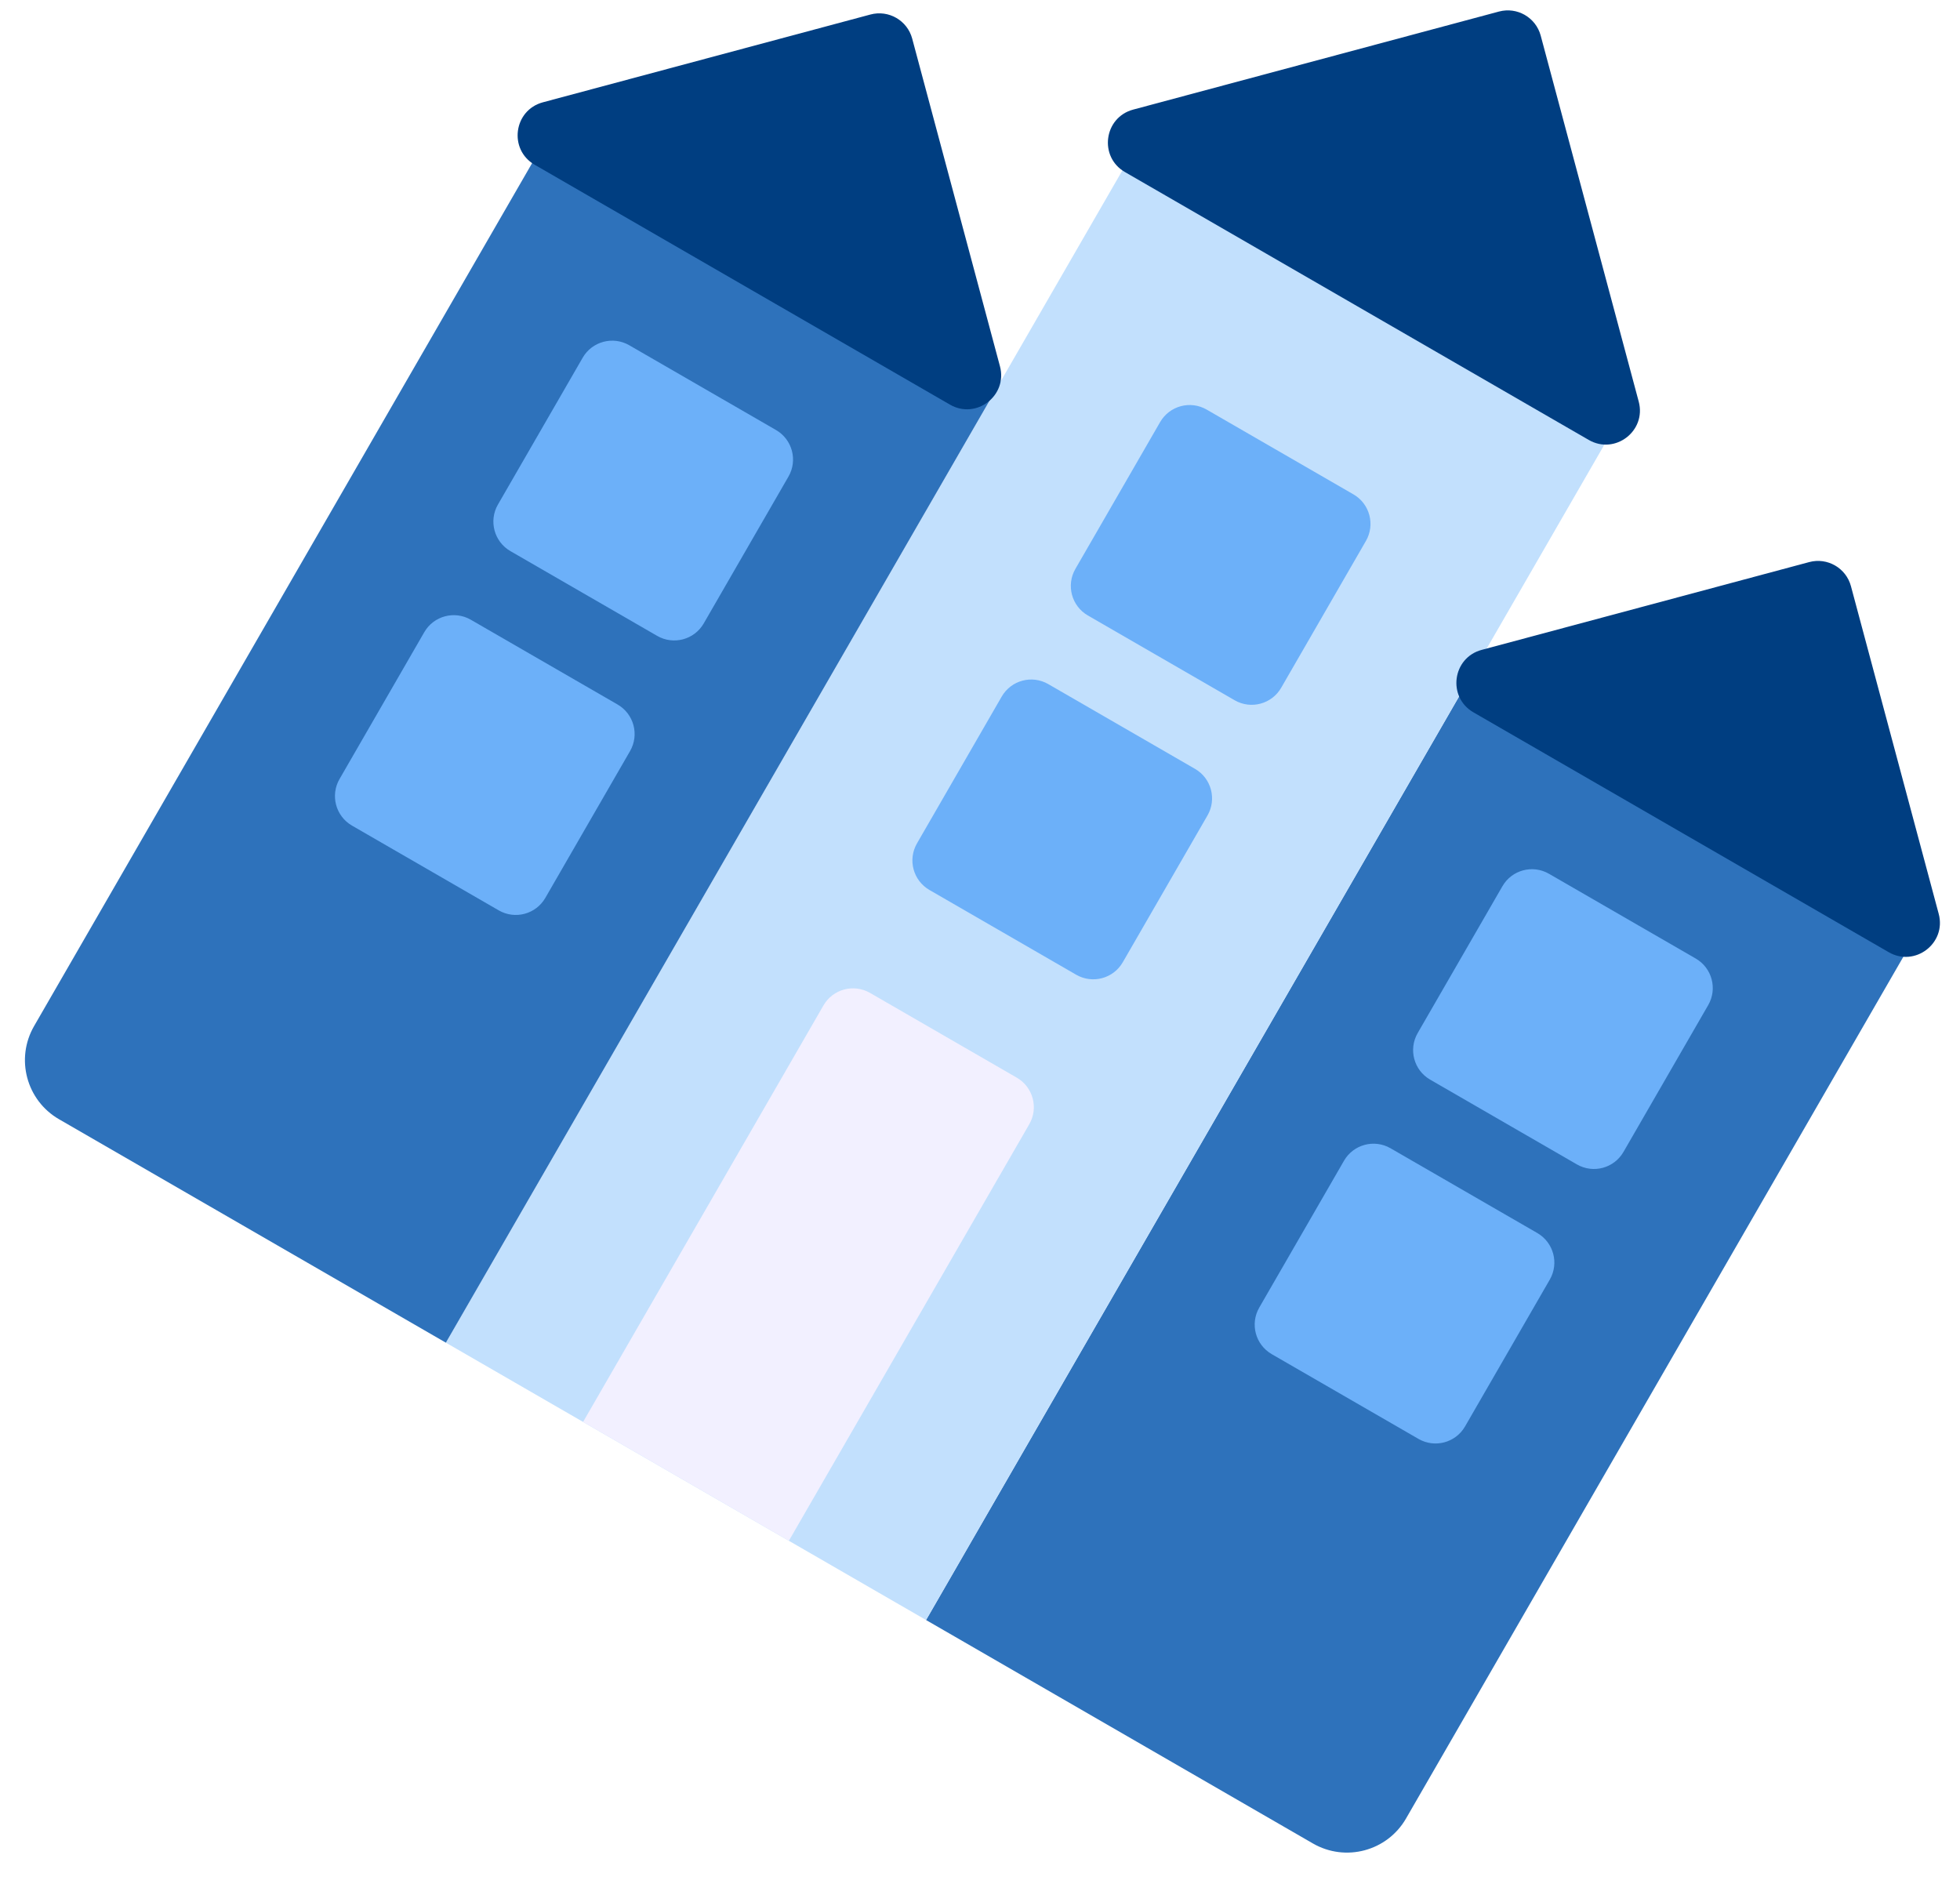
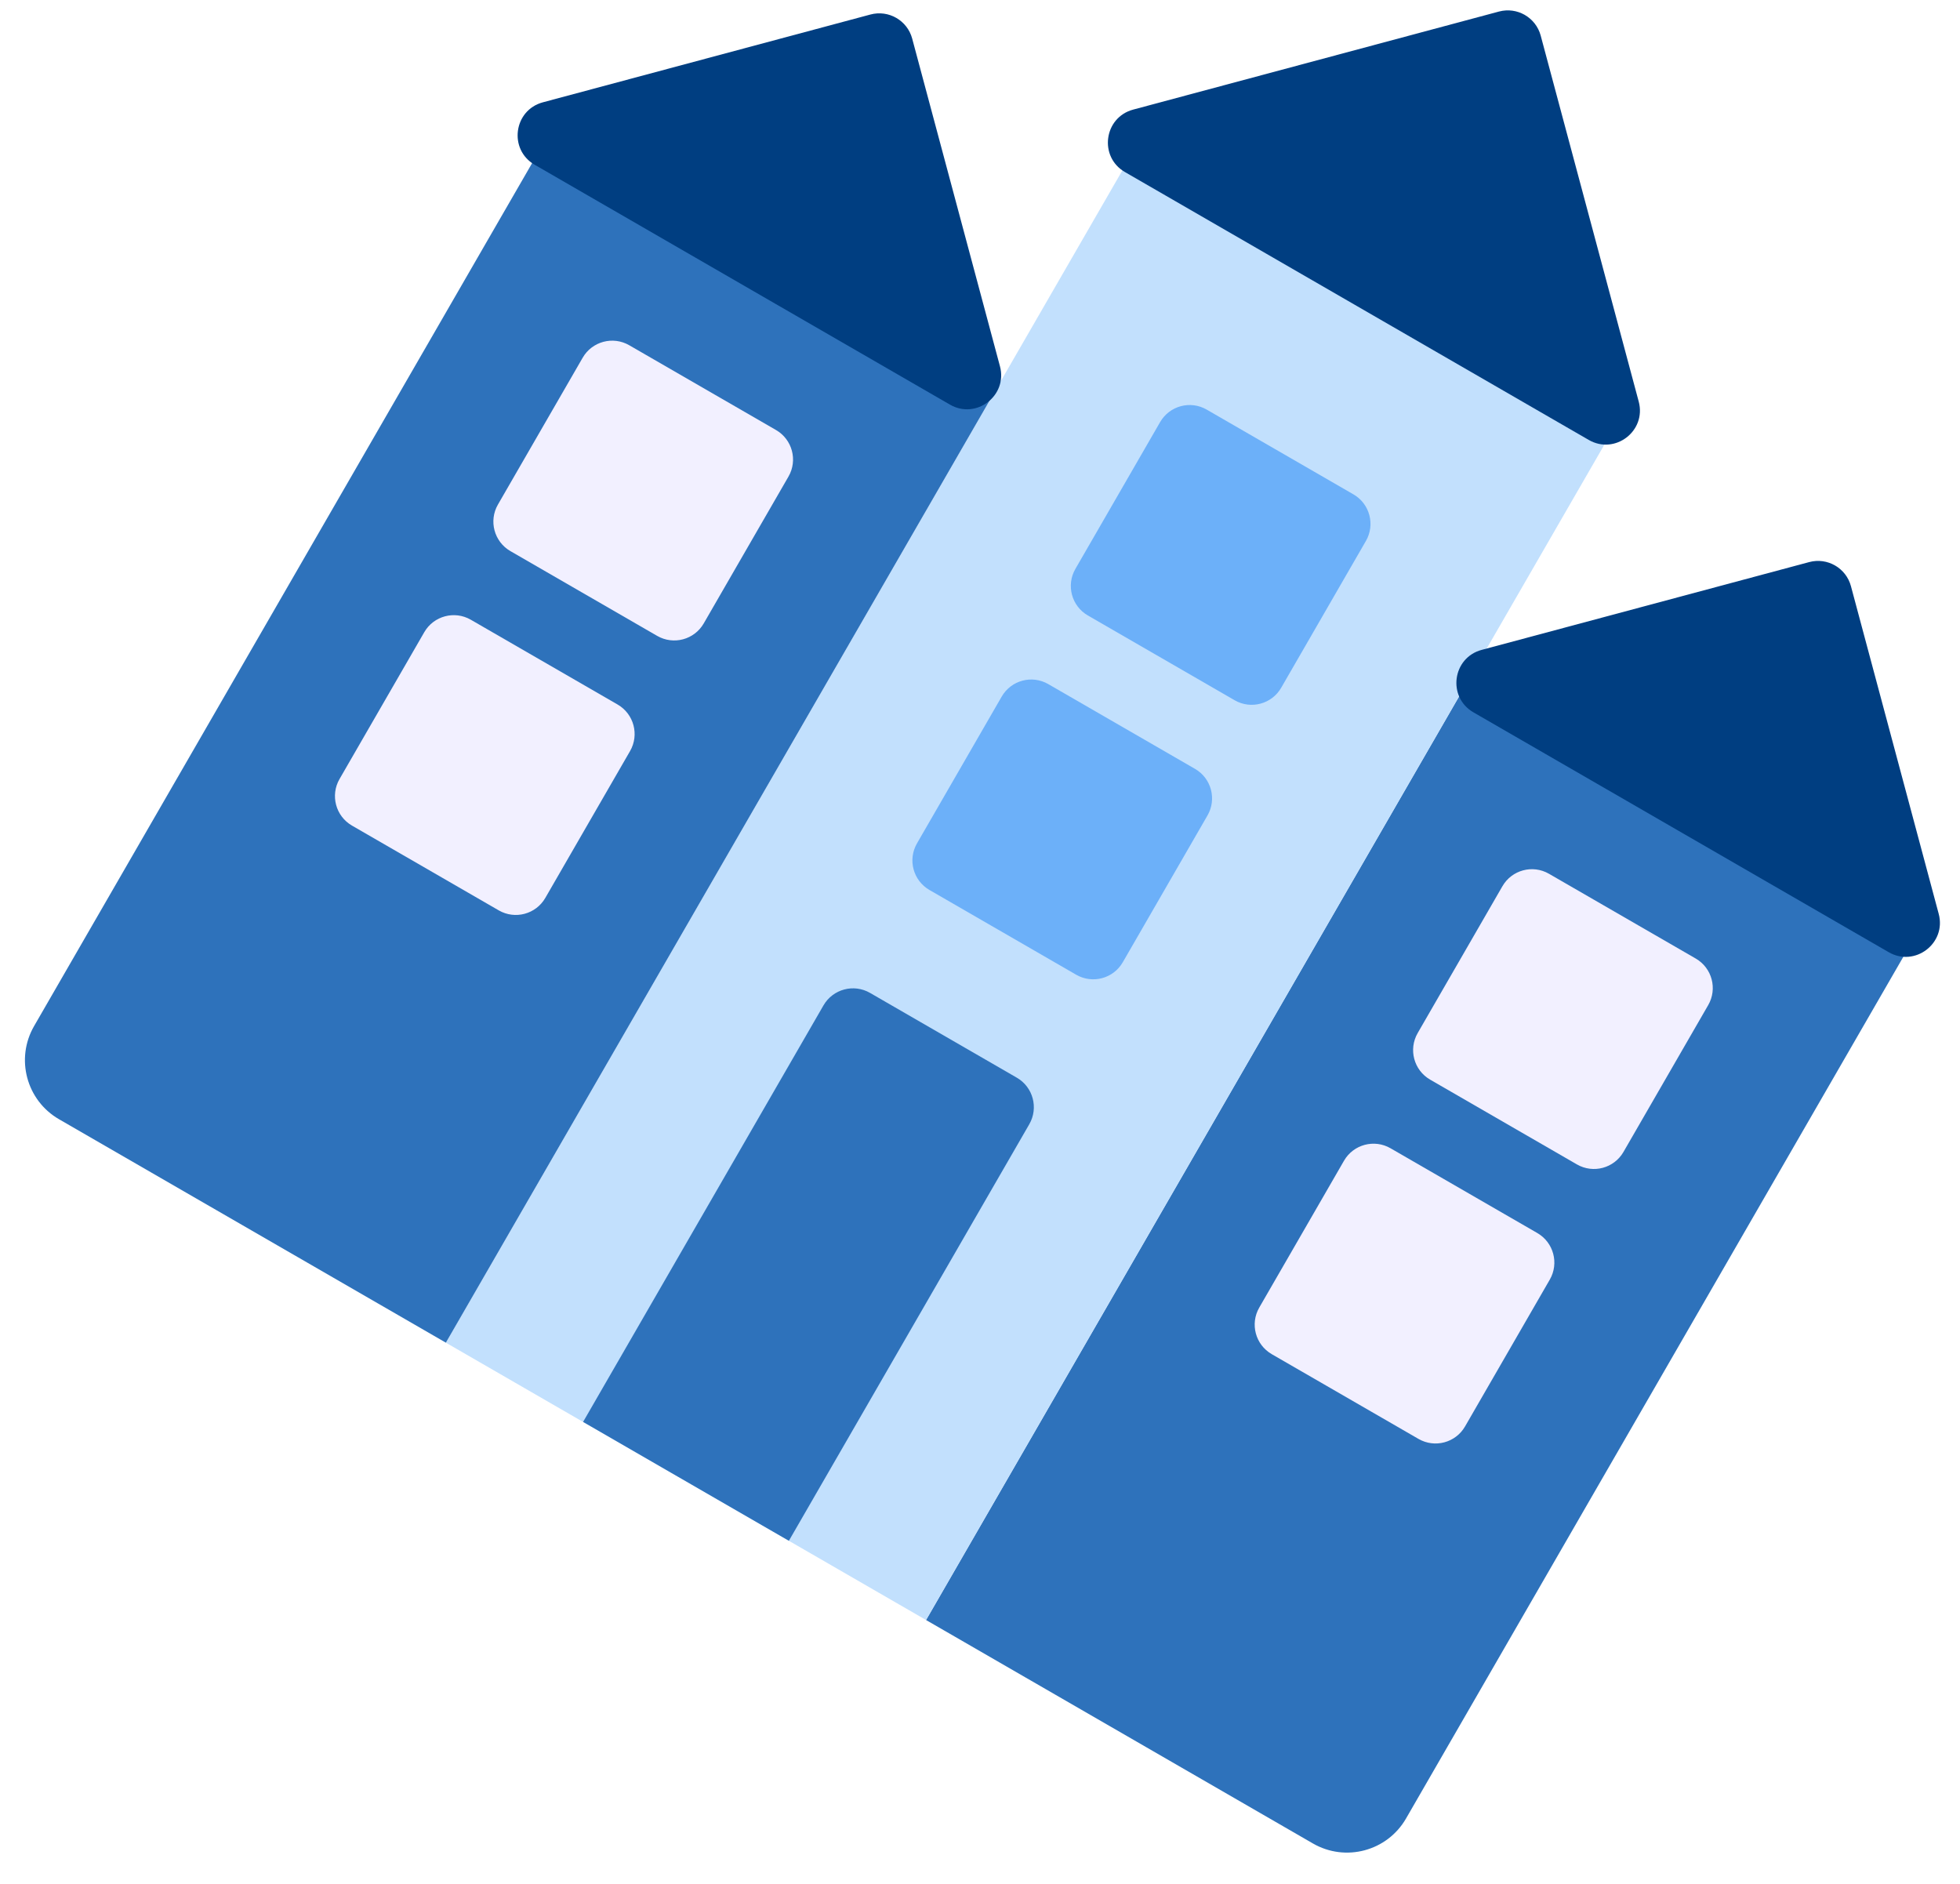
<svg xmlns="http://www.w3.org/2000/svg" width="230" height="221" viewBox="0 0 230 221" fill="none">
  <path d="M173.736 77.362L226.059 107.582L164.993 213.391C162.785 217.218 157.893 218.528 154.067 216.319L108.671 190.1L173.736 77.362Z" fill="#2E72BB" />
  <rect width="65.071" height="162.708" transform="matrix(0.865945 0.50014 -0.49986 0.866106 133.652 16.6323)" fill="#C2E0FD" />
  <path d="M65.064 14.597L117.388 44.817L52.322 157.555L6.927 131.336C3.101 129.126 1.79 124.233 3.998 120.406L65.064 14.597Z" fill="#2E72BB" />
  <path d="M132.008 20.189C128.923 18.407 129.532 13.784 132.974 12.861L175.899 1.355C178.033 0.783 180.226 2.05 180.798 4.184L192.299 47.125C193.221 50.567 189.521 53.407 186.435 51.624L132.008 20.189Z" fill="#003E81" />
  <path d="M172.903 83.588C169.817 81.806 170.427 77.183 173.868 76.26L212.304 65.957C214.438 65.385 216.631 66.652 217.203 68.785L227.502 107.236C228.424 110.678 224.723 113.518 221.638 111.736L172.903 83.588Z" fill="#003E81" />
  <path d="M62.742 19.333C59.657 17.551 60.267 12.928 63.708 12.005L102.144 1.703C104.278 1.131 106.471 2.397 107.043 4.531L117.342 42.981C118.264 46.424 114.563 49.263 111.477 47.481L62.742 19.333Z" fill="#003E81" />
-   <path d="M96.633 117.976C97.738 116.063 100.184 115.407 102.097 116.512L119.318 126.459C121.231 127.563 121.887 130.01 120.782 131.924L92.573 180.802L68.424 166.854L96.633 117.976Z" fill="#F2F0FF" />
-   <rect width="27.888" height="27.893" rx="4" transform="matrix(0.865945 0.50014 -0.49986 0.866106 159.713 132.742)" fill="#6CB0F9" />
-   <rect width="27.888" height="27.893" rx="4" transform="matrix(0.865945 0.50014 -0.49986 0.866106 51.7852 70.7219)" fill="#6CB0F9" />
+   <path d="M96.633 117.976C97.738 116.063 100.184 115.407 102.097 116.512L119.318 126.459C121.231 127.563 121.887 130.01 120.782 131.924L92.573 180.802L68.424 166.854L96.633 117.976Z" fill="#2E72BB" />
+   <rect width="27.888" height="27.893" rx="4" transform="matrix(0.865945 0.50014 -0.49986 0.866106 159.713 132.742)" fill="#F2F0FF" />
+   <rect width="27.888" height="27.893" rx="4" transform="matrix(0.865945 0.50014 -0.49986 0.866106 51.7852 70.7219)" fill="#F2F0FF" />
  <rect width="27.888" height="27.893" rx="4" transform="matrix(0.865945 0.50014 -0.49986 0.866106 119.547 78.2744)" fill="#6CB0F9" />
-   <rect width="27.888" height="27.893" rx="4" transform="matrix(0.865945 0.50014 -0.49986 0.866106 178.303 100.531)" fill="#6CB0F9" />
-   <rect width="27.888" height="27.893" rx="4" transform="matrix(0.865945 0.50014 -0.49986 0.866106 70.375 38.5115)" fill="#6CB0F9" />
+   <rect width="27.888" height="27.893" rx="4" transform="matrix(0.865945 0.50014 -0.49986 0.866106 178.303 100.531)" fill="#F2F0FF" />
+   <rect width="27.888" height="27.893" rx="4" transform="matrix(0.865945 0.50014 -0.49986 0.866106 70.375 38.5115)" fill="#F2F0FF" />
  <rect width="27.888" height="27.893" rx="4" transform="matrix(0.865945 0.50014 -0.49986 0.866106 138.137 46.0635)" fill="#6CB0F9" />
</svg>
